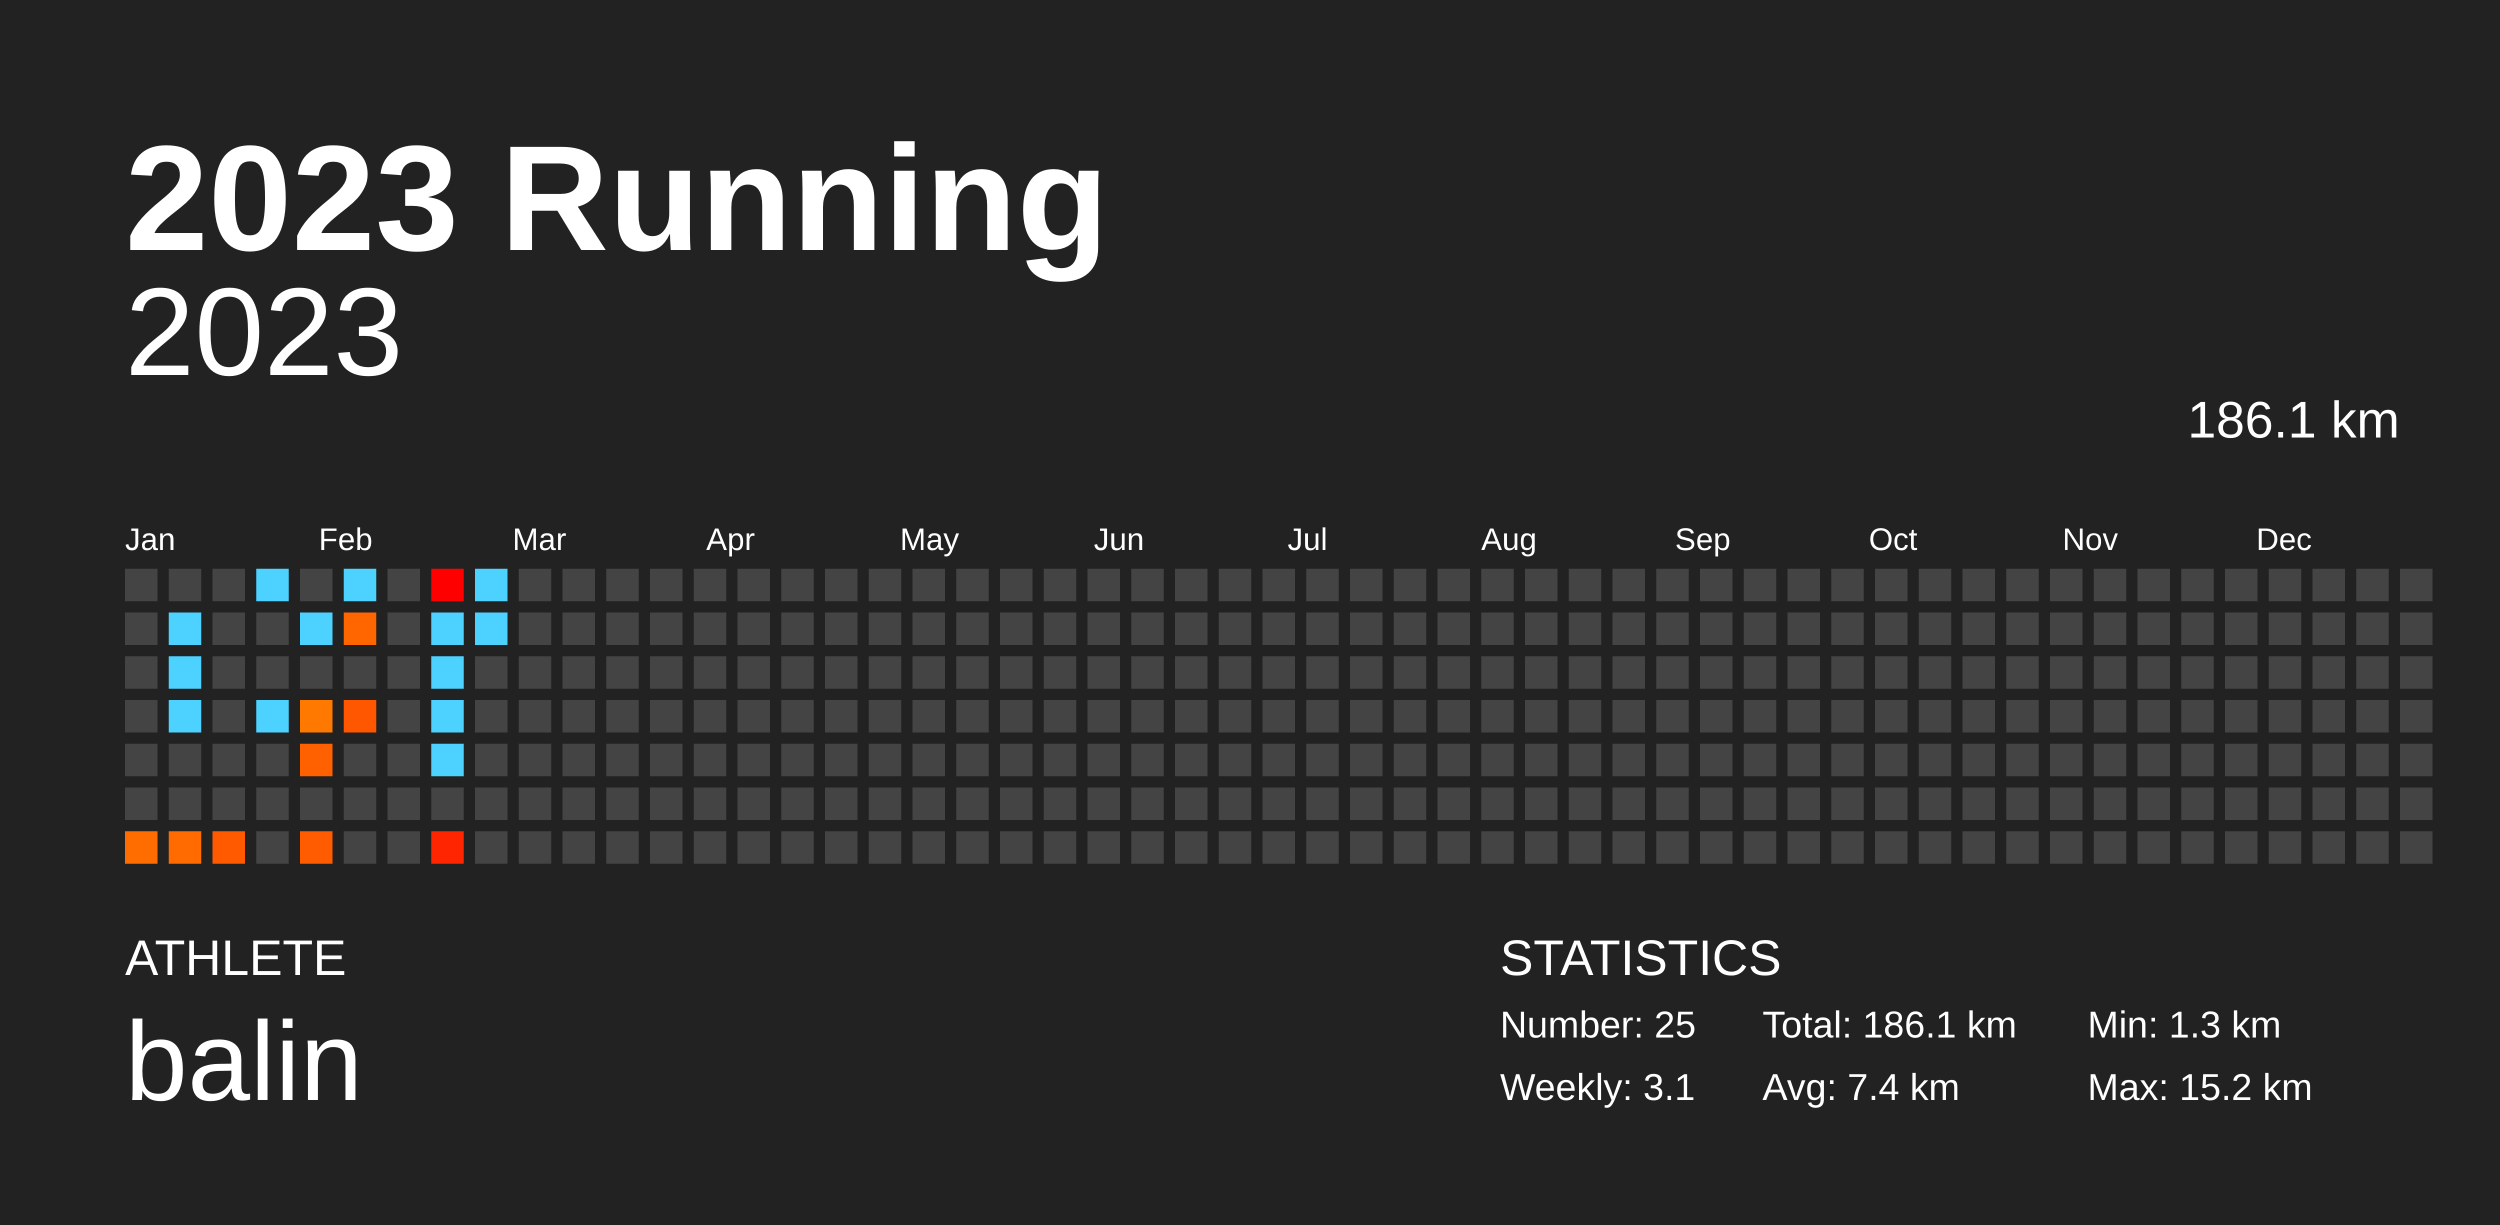
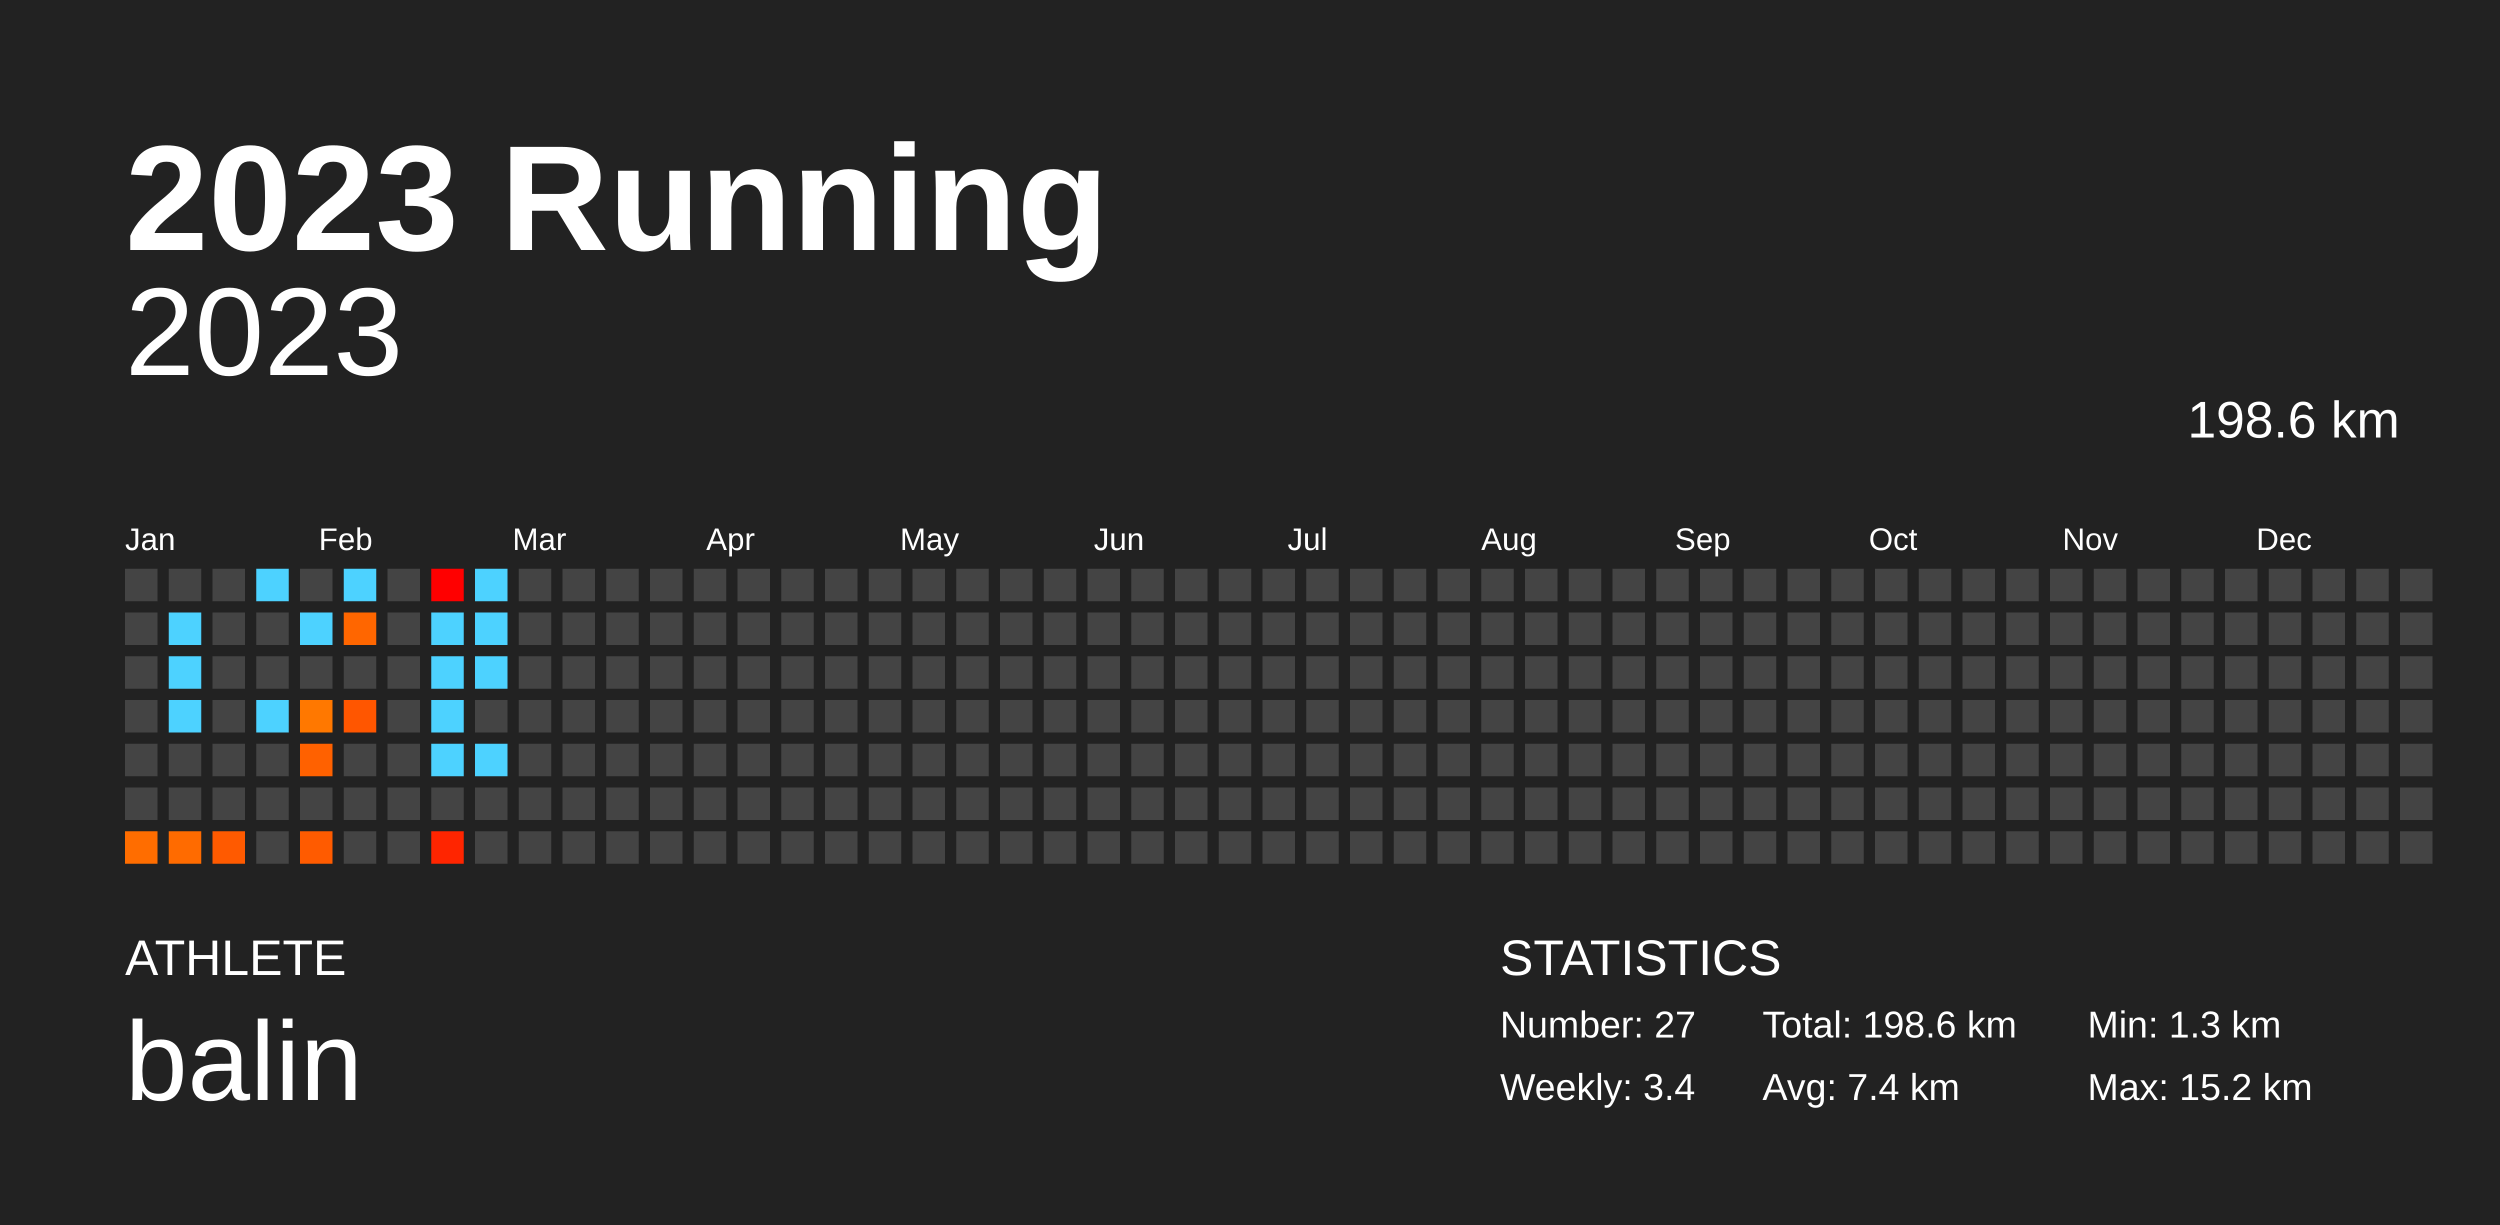
<svg xmlns="http://www.w3.org/2000/svg" baseProfile="full" height="98mm" version="1.1" viewBox="0,0,200,98" width="200mm">
  <defs />
  <rect fill="#222222" height="98" width="200" x="0" y="0" />
  <text fill="#FFFFFF" style="font-size:12px; font-family:Arial; font-weight:bold;" x="10" y="20">2023 Running</text>
  <text fill="#FFFFFF" style="font-size:4px; font-family:Arial" x="10" y="78">ATHLETE</text>
  <text fill="#FFFFFF" style="font-size:9px; font-family:Arial" x="10" y="88">balin</text>
  <text fill="#FFFFFF" style="font-size:4px; font-family:Arial" x="120" y="78">STATISTICS</text>
-   <text fill="#FFFFFF" style="font-size:3px; font-family:Arial" x="120" y="83">Number: 25</text>
-   <text fill="#FFFFFF" style="font-size:3px; font-family:Arial" x="120" y="88">Weekly: 3.1</text>
-   <text fill="#FFFFFF" style="font-size:3px; font-family:Arial" x="141" y="83">Total: 186.1 km</text>
+   <text fill="#FFFFFF" style="font-size:3px; font-family:Arial" x="120" y="83">Number: 27</text>
+   <text fill="#FFFFFF" style="font-size:3px; font-family:Arial" x="120" y="88">Weekly: 3.4</text>
+   <text fill="#FFFFFF" style="font-size:3px; font-family:Arial" x="141" y="83">Total: 198.6 km</text>
  <text fill="#FFFFFF" style="font-size:3px; font-family:Arial" x="141" y="88">Avg: 7.4 km</text>
  <text fill="#FFFFFF" style="font-size:3px; font-family:Arial" x="167" y="83">Min: 1.3 km</text>
  <text fill="#FFFFFF" style="font-size:3px; font-family:Arial" x="167" y="88">Max: 15.2 km</text>
  <text alignment-baseline="hanging" fill="#FFFFFF" style="font-size:10.0px; font-family:Arial;" x="10" y="30">2023</text>
-   <text alignment-baseline="hanging" fill="#FFFFFF" style="font-size:4.125px; font-family:Arial;" x="175" y="35">186.1 km</text>
+   <text alignment-baseline="hanging" fill="#FFFFFF" style="font-size:4.125px; font-family:Arial;" x="175" y="35">198.6 km</text>
  <text fill="#FFFFFF" style="font-size:2.5px; font-family:Arial" x="10.0" y="44">Jan</text>
  <text fill="#FFFFFF" style="font-size:2.5px; font-family:Arial" x="25.5" y="44">Feb</text>
  <text fill="#FFFFFF" style="font-size:2.5px; font-family:Arial" x="41.0" y="44">Mar</text>
  <text fill="#FFFFFF" style="font-size:2.5px; font-family:Arial" x="56.5" y="44">Apr</text>
  <text fill="#FFFFFF" style="font-size:2.5px; font-family:Arial" x="72.0" y="44">May</text>
  <text fill="#FFFFFF" style="font-size:2.5px; font-family:Arial" x="87.5" y="44">Jun</text>
  <text fill="#FFFFFF" style="font-size:2.5px; font-family:Arial" x="103.0" y="44">Jul</text>
  <text fill="#FFFFFF" style="font-size:2.5px; font-family:Arial" x="118.5" y="44">Aug</text>
  <text fill="#FFFFFF" style="font-size:2.5px; font-family:Arial" x="134.0" y="44">Sep</text>
  <text fill="#FFFFFF" style="font-size:2.5px; font-family:Arial" x="149.5" y="44">Oct</text>
  <text fill="#FFFFFF" style="font-size:2.5px; font-family:Arial" x="165.0" y="44">Nov</text>
  <text fill="#FFFFFF" style="font-size:2.5px; font-family:Arial" x="180.5" y="44">Dec</text>
  <rect fill="#444444" height="2.6" width="2.6" x="10.0" y="45.5" />
  <rect fill="#444444" height="2.6" width="2.6" x="10.0" y="49.0" />
  <rect fill="#444444" height="2.6" width="2.6" x="10.0" y="52.5" />
  <rect fill="#444444" height="2.6" width="2.6" x="10.0" y="56.0" />
  <rect fill="#444444" height="2.6" width="2.6" x="10.0" y="59.5" />
  <rect fill="#444444" height="2.6" width="2.6" x="10.0" y="63.0" />
  <rect fill="#ff6d00" height="2.6" width="2.6" x="10.0" y="66.5" />
  <rect fill="#444444" height="2.6" width="2.6" x="13.5" y="45.5" />
  <rect fill="#4dd2ff" height="2.6" width="2.6" x="13.5" y="49.0" />
  <rect fill="#4dd2ff" height="2.6" width="2.6" x="13.5" y="52.5" />
  <rect fill="#4dd2ff" height="2.6" width="2.6" x="13.5" y="56.0" />
  <rect fill="#444444" height="2.6" width="2.6" x="13.5" y="59.5" />
  <rect fill="#444444" height="2.6" width="2.6" x="13.5" y="63.0" />
  <rect fill="#ff6b00" height="2.6" width="2.6" x="13.5" y="66.5" />
  <rect fill="#444444" height="2.6" width="2.6" x="17.0" y="45.5" />
  <rect fill="#444444" height="2.6" width="2.6" x="17.0" y="49.0" />
  <rect fill="#444444" height="2.6" width="2.6" x="17.0" y="52.5" />
  <rect fill="#444444" height="2.6" width="2.6" x="17.0" y="56.0" />
  <rect fill="#444444" height="2.6" width="2.6" x="17.0" y="59.5" />
  <rect fill="#444444" height="2.6" width="2.6" x="17.0" y="63.0" />
  <rect fill="#ff5a00" height="2.6" width="2.6" x="17.0" y="66.5" />
  <rect fill="#4dd2ff" height="2.6" width="2.6" x="20.5" y="45.5" />
  <rect fill="#444444" height="2.6" width="2.6" x="20.5" y="49.0" />
  <rect fill="#444444" height="2.6" width="2.6" x="20.5" y="52.5" />
  <rect fill="#4dd2ff" height="2.6" width="2.6" x="20.5" y="56.0" />
  <rect fill="#444444" height="2.6" width="2.6" x="20.5" y="59.5" />
  <rect fill="#444444" height="2.6" width="2.6" x="20.5" y="63.0" />
  <rect fill="#444444" height="2.6" width="2.6" x="20.5" y="66.5" />
  <rect fill="#444444" height="2.6" width="2.6" x="24.0" y="45.5" />
  <rect fill="#4dd2ff" height="2.6" width="2.6" x="24.0" y="49.0" />
  <rect fill="#444444" height="2.6" width="2.6" x="24.0" y="52.5" />
  <rect fill="#ff7800" height="2.6" width="2.6" x="24.0" y="56.0" />
  <rect fill="#ff6100" height="2.6" width="2.6" x="24.0" y="59.5" />
  <rect fill="#444444" height="2.6" width="2.6" x="24.0" y="63.0" />
  <rect fill="#ff5b00" height="2.6" width="2.6" x="24.0" y="66.5" />
  <rect fill="#4dd2ff" height="2.6" width="2.6" x="27.5" y="45.5" />
  <rect fill="#ff6600" height="2.6" width="2.6" x="27.5" y="49.0" />
  <rect fill="#444444" height="2.6" width="2.6" x="27.5" y="52.5" />
  <rect fill="#ff5600" height="2.6" width="2.6" x="27.5" y="56.0" />
  <rect fill="#444444" height="2.6" width="2.6" x="27.5" y="59.5" />
  <rect fill="#444444" height="2.6" width="2.6" x="27.5" y="63.0" />
  <rect fill="#444444" height="2.6" width="2.6" x="27.5" y="66.5" />
  <rect fill="#444444" height="2.6" width="2.6" x="31.0" y="45.5" />
  <rect fill="#444444" height="2.6" width="2.6" x="31.0" y="49.0" />
  <rect fill="#444444" height="2.6" width="2.6" x="31.0" y="52.5" />
  <rect fill="#444444" height="2.6" width="2.6" x="31.0" y="56.0" />
  <rect fill="#444444" height="2.6" width="2.6" x="31.0" y="59.5" />
  <rect fill="#444444" height="2.6" width="2.6" x="31.0" y="63.0" />
  <rect fill="#444444" height="2.6" width="2.6" x="31.0" y="66.5" />
  <rect fill="#ff0000" height="2.6" width="2.6" x="34.5" y="45.5" />
  <rect fill="#4dd2ff" height="2.6" width="2.6" x="34.5" y="49.0" />
  <rect fill="#4dd2ff" height="2.6" width="2.6" x="34.5" y="52.5" />
  <rect fill="#4dd2ff" height="2.6" width="2.6" x="34.5" y="56.0" />
  <rect fill="#4dd2ff" height="2.6" width="2.6" x="34.5" y="59.5" />
  <rect fill="#444444" height="2.6" width="2.6" x="34.5" y="63.0" />
  <rect fill="#ff2500" height="2.6" width="2.6" x="34.5" y="66.5" />
  <rect fill="#4dd2ff" height="2.6" width="2.6" x="38.0" y="45.5" />
  <rect fill="#4dd2ff" height="2.6" width="2.6" x="38.0" y="49.0" />
-   <rect fill="#444444" height="2.6" width="2.6" x="38.0" y="52.5" />
+   <rect fill="#4dd2ff" height="2.6" width="2.6" x="38.0" y="52.5" />
  <rect fill="#444444" height="2.6" width="2.6" x="38.0" y="56.0" />
-   <rect fill="#444444" height="2.6" width="2.6" x="38.0" y="59.5" />
+   <rect fill="#4dd2ff" height="2.6" width="2.6" x="38.0" y="59.5" />
  <rect fill="#444444" height="2.6" width="2.6" x="38.0" y="63.0" />
  <rect fill="#444444" height="2.6" width="2.6" x="38.0" y="66.5" />
  <rect fill="#444444" height="2.6" width="2.6" x="41.5" y="45.5" />
  <rect fill="#444444" height="2.6" width="2.6" x="41.5" y="49.0" />
  <rect fill="#444444" height="2.6" width="2.6" x="41.5" y="52.5" />
  <rect fill="#444444" height="2.6" width="2.6" x="41.5" y="56.0" />
  <rect fill="#444444" height="2.6" width="2.6" x="41.5" y="59.5" />
  <rect fill="#444444" height="2.6" width="2.6" x="41.5" y="63.0" />
  <rect fill="#444444" height="2.6" width="2.6" x="41.5" y="66.5" />
  <rect fill="#444444" height="2.6" width="2.6" x="45.0" y="45.5" />
  <rect fill="#444444" height="2.6" width="2.6" x="45.0" y="49.0" />
  <rect fill="#444444" height="2.6" width="2.6" x="45.0" y="52.5" />
  <rect fill="#444444" height="2.6" width="2.6" x="45.0" y="56.0" />
  <rect fill="#444444" height="2.6" width="2.6" x="45.0" y="59.5" />
  <rect fill="#444444" height="2.6" width="2.6" x="45.0" y="63.0" />
  <rect fill="#444444" height="2.6" width="2.6" x="45.0" y="66.5" />
  <rect fill="#444444" height="2.6" width="2.6" x="48.5" y="45.5" />
  <rect fill="#444444" height="2.6" width="2.6" x="48.5" y="49.0" />
  <rect fill="#444444" height="2.6" width="2.6" x="48.5" y="52.5" />
  <rect fill="#444444" height="2.6" width="2.6" x="48.5" y="56.0" />
  <rect fill="#444444" height="2.6" width="2.6" x="48.5" y="59.5" />
  <rect fill="#444444" height="2.6" width="2.6" x="48.5" y="63.0" />
  <rect fill="#444444" height="2.6" width="2.6" x="48.5" y="66.5" />
  <rect fill="#444444" height="2.6" width="2.6" x="52.0" y="45.5" />
  <rect fill="#444444" height="2.6" width="2.6" x="52.0" y="49.0" />
  <rect fill="#444444" height="2.6" width="2.6" x="52.0" y="52.5" />
  <rect fill="#444444" height="2.6" width="2.6" x="52.0" y="56.0" />
  <rect fill="#444444" height="2.6" width="2.6" x="52.0" y="59.5" />
  <rect fill="#444444" height="2.6" width="2.6" x="52.0" y="63.0" />
  <rect fill="#444444" height="2.6" width="2.6" x="52.0" y="66.5" />
  <rect fill="#444444" height="2.6" width="2.6" x="55.5" y="45.5" />
  <rect fill="#444444" height="2.6" width="2.6" x="55.5" y="49.0" />
  <rect fill="#444444" height="2.6" width="2.6" x="55.5" y="52.5" />
  <rect fill="#444444" height="2.6" width="2.6" x="55.5" y="56.0" />
  <rect fill="#444444" height="2.6" width="2.6" x="55.5" y="59.5" />
  <rect fill="#444444" height="2.6" width="2.6" x="55.5" y="63.0" />
  <rect fill="#444444" height="2.6" width="2.6" x="55.5" y="66.5" />
  <rect fill="#444444" height="2.6" width="2.6" x="59.0" y="45.5" />
  <rect fill="#444444" height="2.6" width="2.6" x="59.0" y="49.0" />
  <rect fill="#444444" height="2.6" width="2.6" x="59.0" y="52.5" />
  <rect fill="#444444" height="2.6" width="2.6" x="59.0" y="56.0" />
  <rect fill="#444444" height="2.6" width="2.6" x="59.0" y="59.5" />
  <rect fill="#444444" height="2.6" width="2.6" x="59.0" y="63.0" />
  <rect fill="#444444" height="2.6" width="2.6" x="59.0" y="66.5" />
  <rect fill="#444444" height="2.6" width="2.6" x="62.5" y="45.5" />
  <rect fill="#444444" height="2.6" width="2.6" x="62.5" y="49.0" />
  <rect fill="#444444" height="2.6" width="2.6" x="62.5" y="52.5" />
  <rect fill="#444444" height="2.6" width="2.6" x="62.5" y="56.0" />
  <rect fill="#444444" height="2.6" width="2.6" x="62.5" y="59.5" />
  <rect fill="#444444" height="2.6" width="2.6" x="62.5" y="63.0" />
  <rect fill="#444444" height="2.6" width="2.6" x="62.5" y="66.5" />
  <rect fill="#444444" height="2.6" width="2.6" x="66.0" y="45.5" />
  <rect fill="#444444" height="2.6" width="2.6" x="66.0" y="49.0" />
  <rect fill="#444444" height="2.6" width="2.6" x="66.0" y="52.5" />
  <rect fill="#444444" height="2.6" width="2.6" x="66.0" y="56.0" />
  <rect fill="#444444" height="2.6" width="2.6" x="66.0" y="59.5" />
  <rect fill="#444444" height="2.6" width="2.6" x="66.0" y="63.0" />
  <rect fill="#444444" height="2.6" width="2.6" x="66.0" y="66.5" />
  <rect fill="#444444" height="2.6" width="2.6" x="69.5" y="45.5" />
  <rect fill="#444444" height="2.6" width="2.6" x="69.5" y="49.0" />
  <rect fill="#444444" height="2.6" width="2.6" x="69.5" y="52.5" />
  <rect fill="#444444" height="2.6" width="2.6" x="69.5" y="56.0" />
  <rect fill="#444444" height="2.6" width="2.6" x="69.5" y="59.5" />
  <rect fill="#444444" height="2.6" width="2.6" x="69.5" y="63.0" />
  <rect fill="#444444" height="2.6" width="2.6" x="69.5" y="66.5" />
  <rect fill="#444444" height="2.6" width="2.6" x="73.0" y="45.5" />
  <rect fill="#444444" height="2.6" width="2.6" x="73.0" y="49.0" />
  <rect fill="#444444" height="2.6" width="2.6" x="73.0" y="52.5" />
  <rect fill="#444444" height="2.6" width="2.6" x="73.0" y="56.0" />
  <rect fill="#444444" height="2.6" width="2.6" x="73.0" y="59.5" />
  <rect fill="#444444" height="2.6" width="2.6" x="73.0" y="63.0" />
  <rect fill="#444444" height="2.6" width="2.6" x="73.0" y="66.5" />
  <rect fill="#444444" height="2.6" width="2.6" x="76.5" y="45.5" />
  <rect fill="#444444" height="2.6" width="2.6" x="76.5" y="49.0" />
  <rect fill="#444444" height="2.6" width="2.6" x="76.5" y="52.5" />
  <rect fill="#444444" height="2.6" width="2.6" x="76.5" y="56.0" />
  <rect fill="#444444" height="2.6" width="2.6" x="76.5" y="59.5" />
  <rect fill="#444444" height="2.6" width="2.6" x="76.5" y="63.0" />
  <rect fill="#444444" height="2.6" width="2.6" x="76.5" y="66.5" />
  <rect fill="#444444" height="2.6" width="2.6" x="80.0" y="45.5" />
  <rect fill="#444444" height="2.6" width="2.6" x="80.0" y="49.0" />
  <rect fill="#444444" height="2.6" width="2.6" x="80.0" y="52.5" />
  <rect fill="#444444" height="2.6" width="2.6" x="80.0" y="56.0" />
  <rect fill="#444444" height="2.6" width="2.6" x="80.0" y="59.5" />
  <rect fill="#444444" height="2.6" width="2.6" x="80.0" y="63.0" />
  <rect fill="#444444" height="2.6" width="2.6" x="80.0" y="66.5" />
  <rect fill="#444444" height="2.6" width="2.6" x="83.5" y="45.5" />
  <rect fill="#444444" height="2.6" width="2.6" x="83.5" y="49.0" />
  <rect fill="#444444" height="2.6" width="2.6" x="83.5" y="52.5" />
  <rect fill="#444444" height="2.6" width="2.6" x="83.5" y="56.0" />
  <rect fill="#444444" height="2.6" width="2.6" x="83.5" y="59.5" />
  <rect fill="#444444" height="2.6" width="2.6" x="83.5" y="63.0" />
  <rect fill="#444444" height="2.6" width="2.6" x="83.5" y="66.5" />
  <rect fill="#444444" height="2.6" width="2.6" x="87.0" y="45.5" />
  <rect fill="#444444" height="2.6" width="2.6" x="87.0" y="49.0" />
  <rect fill="#444444" height="2.6" width="2.6" x="87.0" y="52.5" />
  <rect fill="#444444" height="2.6" width="2.6" x="87.0" y="56.0" />
  <rect fill="#444444" height="2.6" width="2.6" x="87.0" y="59.5" />
  <rect fill="#444444" height="2.6" width="2.6" x="87.0" y="63.0" />
  <rect fill="#444444" height="2.6" width="2.6" x="87.0" y="66.5" />
  <rect fill="#444444" height="2.6" width="2.6" x="90.5" y="45.5" />
  <rect fill="#444444" height="2.6" width="2.6" x="90.5" y="49.0" />
  <rect fill="#444444" height="2.6" width="2.6" x="90.5" y="52.5" />
  <rect fill="#444444" height="2.6" width="2.6" x="90.5" y="56.0" />
  <rect fill="#444444" height="2.6" width="2.6" x="90.5" y="59.5" />
  <rect fill="#444444" height="2.6" width="2.6" x="90.5" y="63.0" />
  <rect fill="#444444" height="2.6" width="2.6" x="90.5" y="66.5" />
  <rect fill="#444444" height="2.6" width="2.6" x="94.0" y="45.5" />
  <rect fill="#444444" height="2.6" width="2.6" x="94.0" y="49.0" />
  <rect fill="#444444" height="2.6" width="2.6" x="94.0" y="52.5" />
  <rect fill="#444444" height="2.6" width="2.6" x="94.0" y="56.0" />
  <rect fill="#444444" height="2.6" width="2.6" x="94.0" y="59.5" />
  <rect fill="#444444" height="2.6" width="2.6" x="94.0" y="63.0" />
  <rect fill="#444444" height="2.6" width="2.6" x="94.0" y="66.5" />
  <rect fill="#444444" height="2.6" width="2.6" x="97.5" y="45.5" />
  <rect fill="#444444" height="2.6" width="2.6" x="97.5" y="49.0" />
  <rect fill="#444444" height="2.6" width="2.6" x="97.5" y="52.5" />
  <rect fill="#444444" height="2.6" width="2.6" x="97.5" y="56.0" />
  <rect fill="#444444" height="2.6" width="2.6" x="97.5" y="59.5" />
  <rect fill="#444444" height="2.6" width="2.6" x="97.5" y="63.0" />
  <rect fill="#444444" height="2.6" width="2.6" x="97.5" y="66.5" />
  <rect fill="#444444" height="2.6" width="2.6" x="101.0" y="45.5" />
  <rect fill="#444444" height="2.6" width="2.6" x="101.0" y="49.0" />
  <rect fill="#444444" height="2.6" width="2.6" x="101.0" y="52.5" />
  <rect fill="#444444" height="2.6" width="2.6" x="101.0" y="56.0" />
  <rect fill="#444444" height="2.6" width="2.6" x="101.0" y="59.5" />
  <rect fill="#444444" height="2.6" width="2.6" x="101.0" y="63.0" />
  <rect fill="#444444" height="2.6" width="2.6" x="101.0" y="66.5" />
  <rect fill="#444444" height="2.6" width="2.6" x="104.5" y="45.5" />
  <rect fill="#444444" height="2.6" width="2.6" x="104.5" y="49.0" />
  <rect fill="#444444" height="2.6" width="2.6" x="104.5" y="52.5" />
  <rect fill="#444444" height="2.6" width="2.6" x="104.5" y="56.0" />
  <rect fill="#444444" height="2.6" width="2.6" x="104.5" y="59.5" />
  <rect fill="#444444" height="2.6" width="2.6" x="104.5" y="63.0" />
  <rect fill="#444444" height="2.6" width="2.6" x="104.5" y="66.5" />
  <rect fill="#444444" height="2.6" width="2.6" x="108.0" y="45.5" />
  <rect fill="#444444" height="2.6" width="2.6" x="108.0" y="49.0" />
  <rect fill="#444444" height="2.6" width="2.6" x="108.0" y="52.5" />
  <rect fill="#444444" height="2.6" width="2.6" x="108.0" y="56.0" />
  <rect fill="#444444" height="2.6" width="2.6" x="108.0" y="59.5" />
  <rect fill="#444444" height="2.6" width="2.6" x="108.0" y="63.0" />
  <rect fill="#444444" height="2.6" width="2.6" x="108.0" y="66.5" />
  <rect fill="#444444" height="2.6" width="2.6" x="111.5" y="45.5" />
  <rect fill="#444444" height="2.6" width="2.6" x="111.5" y="49.0" />
  <rect fill="#444444" height="2.6" width="2.6" x="111.5" y="52.5" />
  <rect fill="#444444" height="2.6" width="2.6" x="111.5" y="56.0" />
  <rect fill="#444444" height="2.6" width="2.6" x="111.5" y="59.5" />
  <rect fill="#444444" height="2.6" width="2.6" x="111.5" y="63.0" />
  <rect fill="#444444" height="2.6" width="2.6" x="111.5" y="66.5" />
  <rect fill="#444444" height="2.6" width="2.6" x="115.0" y="45.5" />
  <rect fill="#444444" height="2.6" width="2.6" x="115.0" y="49.0" />
  <rect fill="#444444" height="2.6" width="2.6" x="115.0" y="52.5" />
  <rect fill="#444444" height="2.6" width="2.6" x="115.0" y="56.0" />
  <rect fill="#444444" height="2.6" width="2.6" x="115.0" y="59.5" />
  <rect fill="#444444" height="2.6" width="2.6" x="115.0" y="63.0" />
  <rect fill="#444444" height="2.6" width="2.6" x="115.0" y="66.5" />
  <rect fill="#444444" height="2.6" width="2.6" x="118.5" y="45.5" />
  <rect fill="#444444" height="2.6" width="2.6" x="118.5" y="49.0" />
  <rect fill="#444444" height="2.6" width="2.6" x="118.5" y="52.5" />
  <rect fill="#444444" height="2.6" width="2.6" x="118.5" y="56.0" />
  <rect fill="#444444" height="2.6" width="2.6" x="118.5" y="59.5" />
  <rect fill="#444444" height="2.6" width="2.6" x="118.5" y="63.0" />
  <rect fill="#444444" height="2.6" width="2.6" x="118.5" y="66.5" />
  <rect fill="#444444" height="2.6" width="2.6" x="122.0" y="45.5" />
  <rect fill="#444444" height="2.6" width="2.6" x="122.0" y="49.0" />
  <rect fill="#444444" height="2.6" width="2.6" x="122.0" y="52.5" />
  <rect fill="#444444" height="2.6" width="2.6" x="122.0" y="56.0" />
  <rect fill="#444444" height="2.6" width="2.6" x="122.0" y="59.5" />
  <rect fill="#444444" height="2.6" width="2.6" x="122.0" y="63.0" />
  <rect fill="#444444" height="2.6" width="2.6" x="122.0" y="66.5" />
  <rect fill="#444444" height="2.6" width="2.6" x="125.5" y="45.5" />
  <rect fill="#444444" height="2.6" width="2.6" x="125.5" y="49.0" />
  <rect fill="#444444" height="2.6" width="2.6" x="125.5" y="52.5" />
  <rect fill="#444444" height="2.6" width="2.6" x="125.5" y="56.0" />
  <rect fill="#444444" height="2.6" width="2.6" x="125.5" y="59.5" />
  <rect fill="#444444" height="2.6" width="2.6" x="125.5" y="63.0" />
  <rect fill="#444444" height="2.6" width="2.6" x="125.5" y="66.5" />
  <rect fill="#444444" height="2.6" width="2.6" x="129.0" y="45.5" />
  <rect fill="#444444" height="2.6" width="2.6" x="129.0" y="49.0" />
  <rect fill="#444444" height="2.6" width="2.6" x="129.0" y="52.5" />
  <rect fill="#444444" height="2.6" width="2.6" x="129.0" y="56.0" />
  <rect fill="#444444" height="2.6" width="2.6" x="129.0" y="59.5" />
  <rect fill="#444444" height="2.6" width="2.6" x="129.0" y="63.0" />
  <rect fill="#444444" height="2.6" width="2.6" x="129.0" y="66.5" />
  <rect fill="#444444" height="2.6" width="2.6" x="132.5" y="45.5" />
  <rect fill="#444444" height="2.6" width="2.6" x="132.5" y="49.0" />
  <rect fill="#444444" height="2.6" width="2.6" x="132.5" y="52.5" />
  <rect fill="#444444" height="2.6" width="2.6" x="132.5" y="56.0" />
  <rect fill="#444444" height="2.6" width="2.6" x="132.5" y="59.5" />
  <rect fill="#444444" height="2.6" width="2.6" x="132.5" y="63.0" />
  <rect fill="#444444" height="2.6" width="2.6" x="132.5" y="66.5" />
  <rect fill="#444444" height="2.6" width="2.6" x="136.0" y="45.5" />
  <rect fill="#444444" height="2.6" width="2.6" x="136.0" y="49.0" />
  <rect fill="#444444" height="2.6" width="2.6" x="136.0" y="52.5" />
  <rect fill="#444444" height="2.6" width="2.6" x="136.0" y="56.0" />
  <rect fill="#444444" height="2.6" width="2.6" x="136.0" y="59.5" />
  <rect fill="#444444" height="2.6" width="2.6" x="136.0" y="63.0" />
  <rect fill="#444444" height="2.6" width="2.6" x="136.0" y="66.5" />
  <rect fill="#444444" height="2.6" width="2.6" x="139.5" y="45.5" />
  <rect fill="#444444" height="2.6" width="2.6" x="139.5" y="49.0" />
  <rect fill="#444444" height="2.6" width="2.6" x="139.5" y="52.5" />
  <rect fill="#444444" height="2.6" width="2.6" x="139.5" y="56.0" />
  <rect fill="#444444" height="2.6" width="2.6" x="139.5" y="59.5" />
  <rect fill="#444444" height="2.6" width="2.6" x="139.5" y="63.0" />
  <rect fill="#444444" height="2.6" width="2.6" x="139.5" y="66.5" />
  <rect fill="#444444" height="2.6" width="2.6" x="143.0" y="45.5" />
  <rect fill="#444444" height="2.6" width="2.6" x="143.0" y="49.0" />
  <rect fill="#444444" height="2.6" width="2.6" x="143.0" y="52.5" />
  <rect fill="#444444" height="2.6" width="2.6" x="143.0" y="56.0" />
  <rect fill="#444444" height="2.6" width="2.6" x="143.0" y="59.5" />
  <rect fill="#444444" height="2.6" width="2.6" x="143.0" y="63.0" />
  <rect fill="#444444" height="2.6" width="2.6" x="143.0" y="66.5" />
  <rect fill="#444444" height="2.6" width="2.6" x="146.5" y="45.5" />
  <rect fill="#444444" height="2.6" width="2.6" x="146.5" y="49.0" />
  <rect fill="#444444" height="2.6" width="2.6" x="146.5" y="52.5" />
  <rect fill="#444444" height="2.6" width="2.6" x="146.5" y="56.0" />
  <rect fill="#444444" height="2.6" width="2.6" x="146.5" y="59.5" />
  <rect fill="#444444" height="2.6" width="2.6" x="146.5" y="63.0" />
  <rect fill="#444444" height="2.6" width="2.6" x="146.5" y="66.5" />
  <rect fill="#444444" height="2.6" width="2.6" x="150.0" y="45.5" />
  <rect fill="#444444" height="2.6" width="2.6" x="150.0" y="49.0" />
  <rect fill="#444444" height="2.6" width="2.6" x="150.0" y="52.5" />
  <rect fill="#444444" height="2.6" width="2.6" x="150.0" y="56.0" />
  <rect fill="#444444" height="2.6" width="2.6" x="150.0" y="59.5" />
  <rect fill="#444444" height="2.6" width="2.6" x="150.0" y="63.0" />
  <rect fill="#444444" height="2.6" width="2.6" x="150.0" y="66.5" />
  <rect fill="#444444" height="2.6" width="2.6" x="153.5" y="45.5" />
  <rect fill="#444444" height="2.6" width="2.6" x="153.5" y="49.0" />
  <rect fill="#444444" height="2.6" width="2.6" x="153.5" y="52.5" />
  <rect fill="#444444" height="2.6" width="2.6" x="153.5" y="56.0" />
  <rect fill="#444444" height="2.6" width="2.6" x="153.5" y="59.5" />
  <rect fill="#444444" height="2.6" width="2.6" x="153.5" y="63.0" />
  <rect fill="#444444" height="2.6" width="2.6" x="153.5" y="66.5" />
  <rect fill="#444444" height="2.6" width="2.6" x="157.0" y="45.5" />
  <rect fill="#444444" height="2.6" width="2.6" x="157.0" y="49.0" />
  <rect fill="#444444" height="2.6" width="2.6" x="157.0" y="52.5" />
  <rect fill="#444444" height="2.6" width="2.6" x="157.0" y="56.0" />
  <rect fill="#444444" height="2.6" width="2.6" x="157.0" y="59.5" />
  <rect fill="#444444" height="2.6" width="2.6" x="157.0" y="63.0" />
  <rect fill="#444444" height="2.6" width="2.6" x="157.0" y="66.5" />
  <rect fill="#444444" height="2.6" width="2.6" x="160.5" y="45.5" />
  <rect fill="#444444" height="2.6" width="2.6" x="160.5" y="49.0" />
  <rect fill="#444444" height="2.6" width="2.6" x="160.5" y="52.5" />
  <rect fill="#444444" height="2.6" width="2.6" x="160.5" y="56.0" />
  <rect fill="#444444" height="2.6" width="2.6" x="160.5" y="59.5" />
  <rect fill="#444444" height="2.6" width="2.6" x="160.5" y="63.0" />
  <rect fill="#444444" height="2.6" width="2.6" x="160.5" y="66.5" />
  <rect fill="#444444" height="2.6" width="2.6" x="164.0" y="45.5" />
  <rect fill="#444444" height="2.6" width="2.6" x="164.0" y="49.0" />
  <rect fill="#444444" height="2.6" width="2.6" x="164.0" y="52.5" />
  <rect fill="#444444" height="2.6" width="2.6" x="164.0" y="56.0" />
  <rect fill="#444444" height="2.6" width="2.6" x="164.0" y="59.5" />
  <rect fill="#444444" height="2.6" width="2.6" x="164.0" y="63.0" />
  <rect fill="#444444" height="2.6" width="2.6" x="164.0" y="66.5" />
  <rect fill="#444444" height="2.6" width="2.6" x="167.5" y="45.5" />
  <rect fill="#444444" height="2.6" width="2.6" x="167.5" y="49.0" />
  <rect fill="#444444" height="2.6" width="2.6" x="167.5" y="52.5" />
  <rect fill="#444444" height="2.6" width="2.6" x="167.5" y="56.0" />
  <rect fill="#444444" height="2.6" width="2.6" x="167.5" y="59.5" />
  <rect fill="#444444" height="2.6" width="2.6" x="167.5" y="63.0" />
  <rect fill="#444444" height="2.6" width="2.6" x="167.5" y="66.5" />
  <rect fill="#444444" height="2.6" width="2.6" x="171.0" y="45.5" />
  <rect fill="#444444" height="2.6" width="2.6" x="171.0" y="49.0" />
  <rect fill="#444444" height="2.6" width="2.6" x="171.0" y="52.5" />
  <rect fill="#444444" height="2.6" width="2.6" x="171.0" y="56.0" />
  <rect fill="#444444" height="2.6" width="2.6" x="171.0" y="59.5" />
  <rect fill="#444444" height="2.6" width="2.6" x="171.0" y="63.0" />
  <rect fill="#444444" height="2.6" width="2.6" x="171.0" y="66.5" />
  <rect fill="#444444" height="2.6" width="2.6" x="174.5" y="45.5" />
  <rect fill="#444444" height="2.6" width="2.6" x="174.5" y="49.0" />
  <rect fill="#444444" height="2.6" width="2.6" x="174.5" y="52.5" />
  <rect fill="#444444" height="2.6" width="2.6" x="174.5" y="56.0" />
  <rect fill="#444444" height="2.6" width="2.6" x="174.5" y="59.5" />
  <rect fill="#444444" height="2.6" width="2.6" x="174.5" y="63.0" />
  <rect fill="#444444" height="2.6" width="2.6" x="174.5" y="66.5" />
  <rect fill="#444444" height="2.6" width="2.6" x="178.0" y="45.5" />
  <rect fill="#444444" height="2.6" width="2.6" x="178.0" y="49.0" />
  <rect fill="#444444" height="2.6" width="2.6" x="178.0" y="52.5" />
  <rect fill="#444444" height="2.6" width="2.6" x="178.0" y="56.0" />
  <rect fill="#444444" height="2.6" width="2.6" x="178.0" y="59.5" />
  <rect fill="#444444" height="2.6" width="2.6" x="178.0" y="63.0" />
  <rect fill="#444444" height="2.6" width="2.6" x="178.0" y="66.5" />
  <rect fill="#444444" height="2.6" width="2.6" x="181.5" y="45.5" />
  <rect fill="#444444" height="2.6" width="2.6" x="181.5" y="49.0" />
  <rect fill="#444444" height="2.6" width="2.6" x="181.5" y="52.5" />
  <rect fill="#444444" height="2.6" width="2.6" x="181.5" y="56.0" />
  <rect fill="#444444" height="2.6" width="2.6" x="181.5" y="59.5" />
  <rect fill="#444444" height="2.6" width="2.6" x="181.5" y="63.0" />
  <rect fill="#444444" height="2.6" width="2.6" x="181.5" y="66.5" />
  <rect fill="#444444" height="2.6" width="2.6" x="185.0" y="45.5" />
  <rect fill="#444444" height="2.6" width="2.6" x="185.0" y="49.0" />
  <rect fill="#444444" height="2.6" width="2.6" x="185.0" y="52.5" />
  <rect fill="#444444" height="2.6" width="2.6" x="185.0" y="56.0" />
  <rect fill="#444444" height="2.6" width="2.6" x="185.0" y="59.5" />
  <rect fill="#444444" height="2.6" width="2.6" x="185.0" y="63.0" />
  <rect fill="#444444" height="2.6" width="2.6" x="185.0" y="66.5" />
  <rect fill="#444444" height="2.6" width="2.6" x="188.5" y="45.5" />
  <rect fill="#444444" height="2.6" width="2.6" x="188.5" y="49.0" />
  <rect fill="#444444" height="2.6" width="2.6" x="188.5" y="52.5" />
  <rect fill="#444444" height="2.6" width="2.6" x="188.5" y="56.0" />
  <rect fill="#444444" height="2.6" width="2.6" x="188.5" y="59.5" />
  <rect fill="#444444" height="2.6" width="2.6" x="188.5" y="63.0" />
  <rect fill="#444444" height="2.6" width="2.6" x="188.5" y="66.5" />
  <rect fill="#444444" height="2.6" width="2.6" x="192.0" y="45.5" />
  <rect fill="#444444" height="2.6" width="2.6" x="192.0" y="49.0" />
  <rect fill="#444444" height="2.6" width="2.6" x="192.0" y="52.5" />
  <rect fill="#444444" height="2.6" width="2.6" x="192.0" y="56.0" />
  <rect fill="#444444" height="2.6" width="2.6" x="192.0" y="59.5" />
  <rect fill="#444444" height="2.6" width="2.6" x="192.0" y="63.0" />
  <rect fill="#444444" height="2.6" width="2.6" x="192.0" y="66.5" />
</svg>
